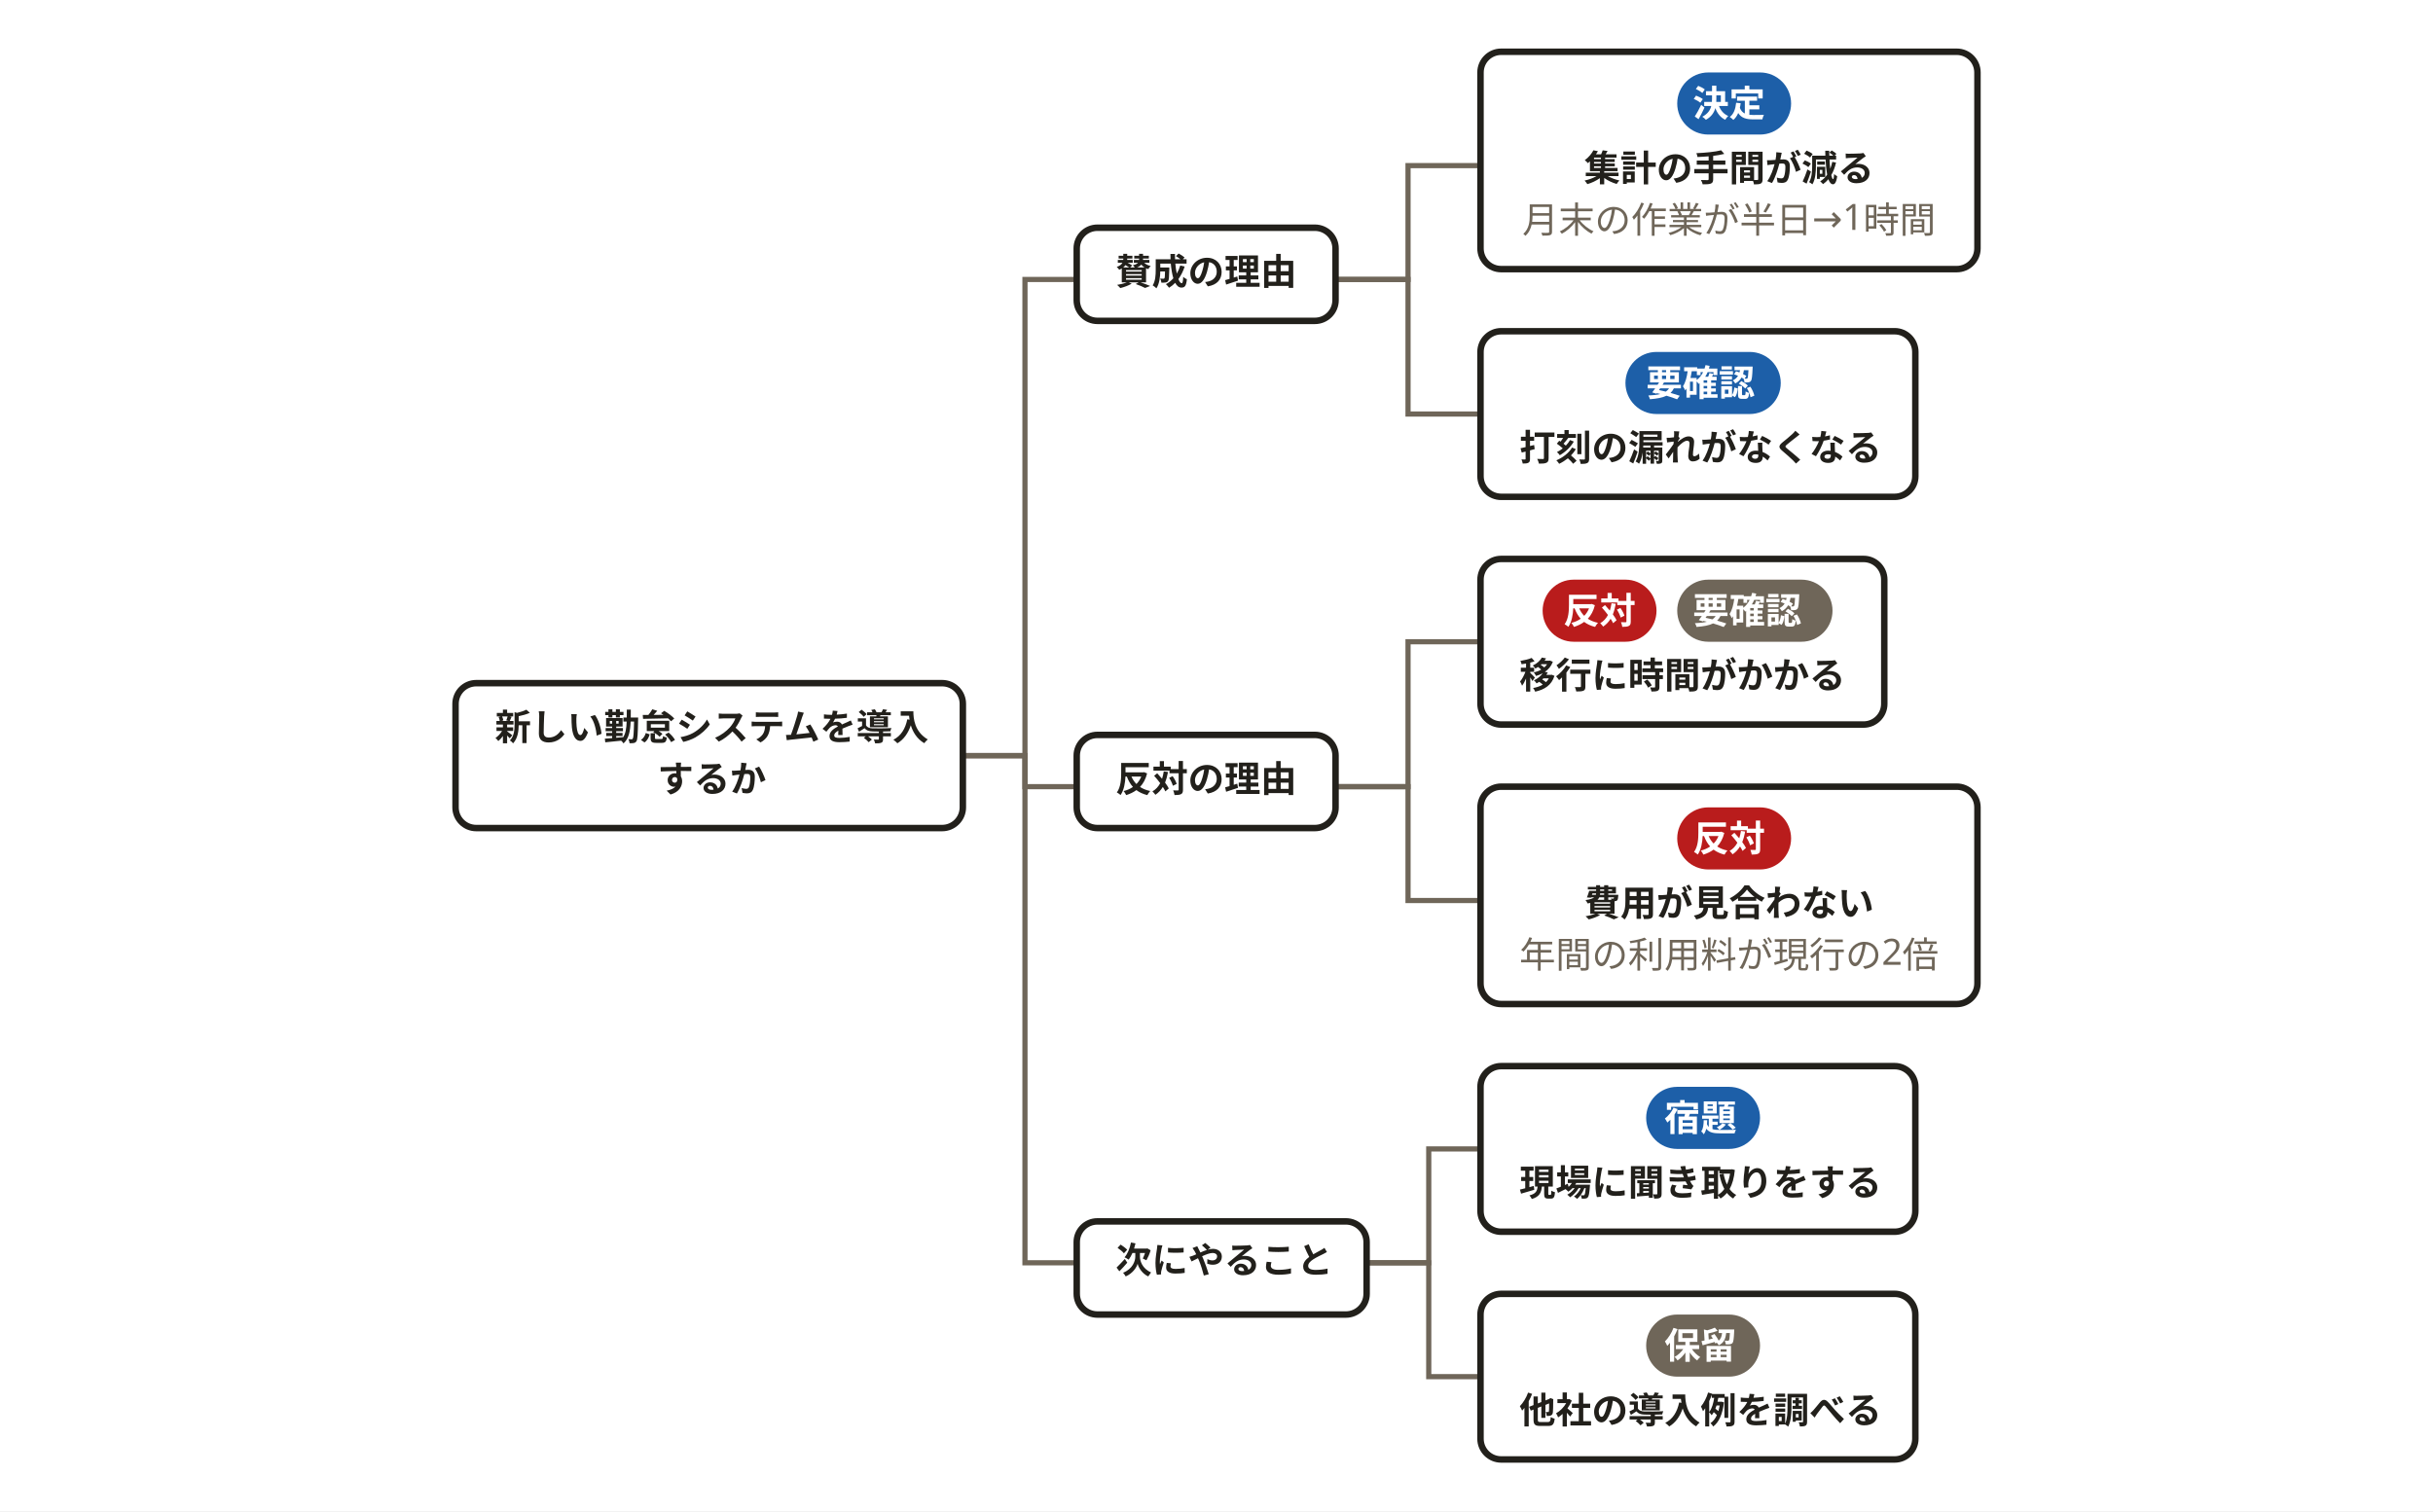
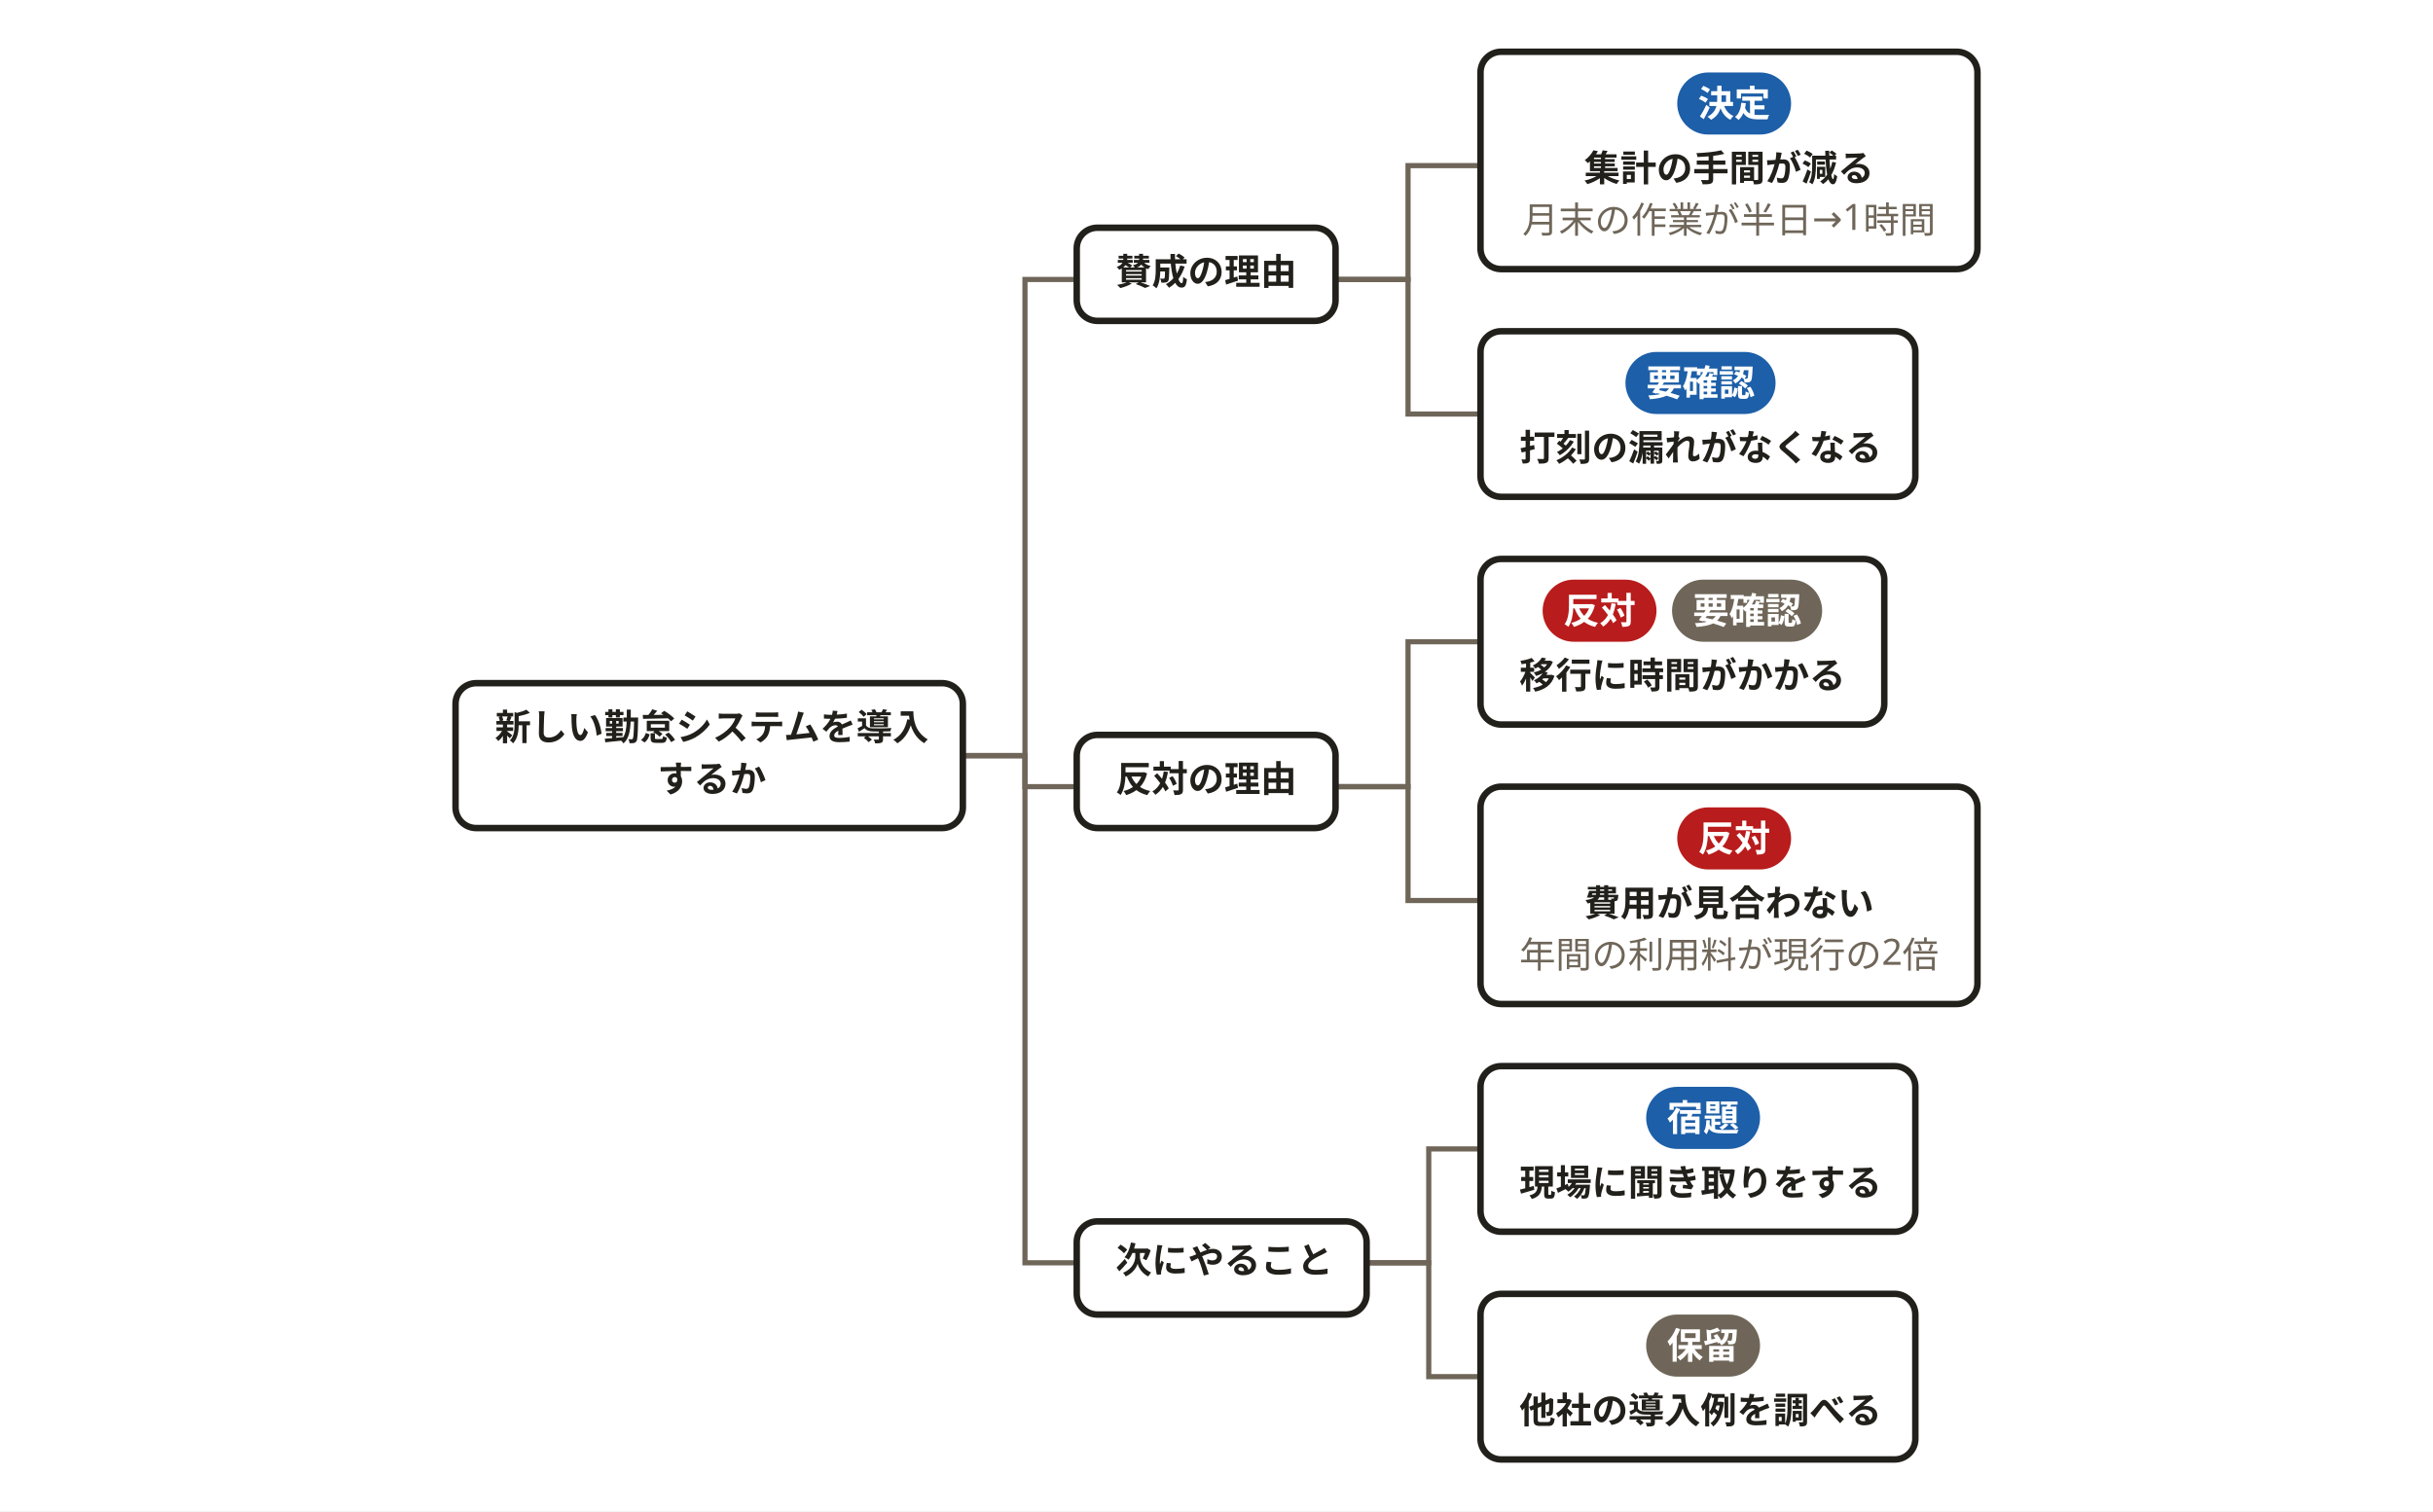
<svg xmlns="http://www.w3.org/2000/svg" width="940" height="584" viewBox="0 0 940 584" role="img" aria-labelledby="svg-title">
  <style>
    text { font-family: 'Hiragino Sans','Hiragino Kaku Gothic ProN','Yu Gothic','YuGothic',Meiryo,'Noto Sans JP',sans-serif; }
    .emoji { font-family: 'Noto Color Emoji','Segoe UI Emoji',sans-serif; }
  </style>
  <rect x="0" y="0" width="940" height="584" fill="#ffffff" />
  <path d="M372,292 L396,292 L396,108 L416,108" fill="none" stroke="#6f6659" stroke-width="2" />
  <path d="M516,108 L544,108 L544,64 L572,64" fill="none" stroke="#6f6659" stroke-width="2" />
  <path d="M516,108 L544,108 L544,160 L572,160" fill="none" stroke="#6f6659" stroke-width="2" />
  <path d="M372,292 L396,292 L396,304 L416,304" fill="none" stroke="#6f6659" stroke-width="2" />
  <path d="M516,304 L544,304 L544,248 L572,248" fill="none" stroke="#6f6659" stroke-width="2" />
  <path d="M516,304 L544,304 L544,348 L572,348" fill="none" stroke="#6f6659" stroke-width="2" />
  <path d="M372,292 L396,292 L396,488 L416,488" fill="none" stroke="#6f6659" stroke-width="2" />
  <path d="M528,488 L552,488 L552,444 L572,444" fill="none" stroke="#6f6659" stroke-width="2" />
  <path d="M528,488 L552,488 L552,532 L572,532" fill="none" stroke="#6f6659" stroke-width="2" />
  <rect x="176" y="264" width="196" height="56" rx="8" fill="#ffffff" stroke="#22201b" stroke-width="2.5" />
  <rect x="416" y="88" width="100" height="36" rx="8" fill="#ffffff" stroke="#22201b" stroke-width="2.5" />
  <rect x="572" y="20" width="192" height="84" rx="8" fill="#ffffff" stroke="#22201b" stroke-width="2.5" />
  <rect x="572" y="128" width="168" height="64" rx="8" fill="#ffffff" stroke="#22201b" stroke-width="2.5" />
  <rect x="416" y="284" width="100" height="36" rx="8" fill="#ffffff" stroke="#22201b" stroke-width="2.5" />
  <rect x="572" y="216" width="156" height="64" rx="8" fill="#ffffff" stroke="#22201b" stroke-width="2.5" />
  <rect x="572" y="304" width="192" height="84" rx="8" fill="#ffffff" stroke="#22201b" stroke-width="2.5" />
  <rect x="416" y="472" width="112" height="36" rx="8" fill="#ffffff" stroke="#22201b" stroke-width="2.5" />
  <rect x="572" y="412" width="168" height="64" rx="8" fill="#ffffff" stroke="#22201b" stroke-width="2.5" />
  <rect x="572" y="500" width="168" height="64" rx="8" fill="#ffffff" stroke="#22201b" stroke-width="2.5" />
  <rect x="648" y="28" width="44" height="24" rx="12" fill="#1d5fa8" />
-   <text x="668" y="45" text-anchor="middle" font-size="14" font-weight="700" fill="#ffffff">決定</text>
-   <rect x="628" y="136" width="60" height="24" rx="12" fill="#1d5fa8" />
+   <text x="670" y="45" text-anchor="middle" font-size="14" font-weight="700" fill="#ffffff">決定</text>
+   <rect x="628" y="136" width="58" height="24" rx="12" fill="#1d5fa8" />
  <text x="657" y="153" text-anchor="middle" font-size="14" font-weight="700" fill="#ffffff">要確認</text>
  <rect x="596" y="224" width="44" height="24" rx="12" fill="#b91c1c" />
  <text x="618" y="241" text-anchor="middle" font-size="14" font-weight="700" fill="#ffffff">反対</text>
-   <rect x="648" y="224" width="60" height="24" rx="12" fill="#6f6659" />
+   <rect x="646" y="224" width="58" height="24" rx="12" fill="#6f6659" />
  <text x="675" y="241" text-anchor="middle" font-size="14" font-weight="700" fill="#ffffff">要確認</text>
  <rect x="648" y="312" width="44" height="24" rx="12" fill="#b91c1c" />
-   <text x="668" y="329" text-anchor="middle" font-size="14" font-weight="700" fill="#ffffff">反対</text>
+   <text x="670" y="329" text-anchor="middle" font-size="14" font-weight="700" fill="#ffffff">反対</text>
  <rect x="636" y="420" width="44" height="24" rx="12" fill="#1d5fa8" />
-   <text x="657" y="437" text-anchor="middle" font-size="14" font-weight="700" fill="#ffffff">宿題</text>
+   <text x="658" y="437" text-anchor="middle" font-size="14" font-weight="700" fill="#ffffff">宿題</text>
  <rect x="636" y="508" width="44" height="24" rx="12" fill="#6f6659" />
-   <text x="657" y="525" text-anchor="middle" font-size="14" font-weight="700" fill="#ffffff">保留</text>
+   <text x="658" y="525" text-anchor="middle" font-size="14" font-weight="700" fill="#ffffff">保留</text>
  <text x="275" y="286" text-anchor="middle" font-size="14" font-weight="700" fill="#22201b">新しい勤怠システムを導入</text>
  <text x="275" y="306" text-anchor="middle" font-size="14" font-weight="700" fill="#22201b">するか</text>
  <text x="466" y="110" text-anchor="middle" font-size="14" font-weight="700" fill="#22201b">賛成の理由</text>
  <text x="668" y="70" text-anchor="middle" font-size="14" font-weight="700" fill="#22201b">集計の手間が減る</text>
  <text x="668" y="90" text-anchor="middle" font-size="14" fill="#6f6659">月末の作業が半日→1時間</text>
  <text x="657" y="178" text-anchor="middle" font-size="14" font-weight="700" fill="#22201b">打刻の漏れがなくなる</text>
  <text x="466" y="306" text-anchor="middle" font-size="14" font-weight="700" fill="#22201b">反対の理由</text>
  <text x="650" y="266" text-anchor="middle" font-size="14" font-weight="700" fill="#22201b">移行に時間がかかる</text>
  <text x="668" y="354" text-anchor="middle" font-size="14" font-weight="700" fill="#22201b">費用が見合わない</text>
  <text x="668" y="374" text-anchor="middle" font-size="14" fill="#6f6659">年間の利用料が現行の2倍</text>
  <text x="473" y="492" text-anchor="middle" font-size="14" font-weight="700" fill="#22201b">次にやること</text>
  <text x="657" y="462" text-anchor="middle" font-size="14" font-weight="700" fill="#22201b">現場に聞き取りをする</text>
  <text x="657" y="550" text-anchor="middle" font-size="14" font-weight="700" fill="#22201b">他社の導入例を調べる</text>
</svg>
